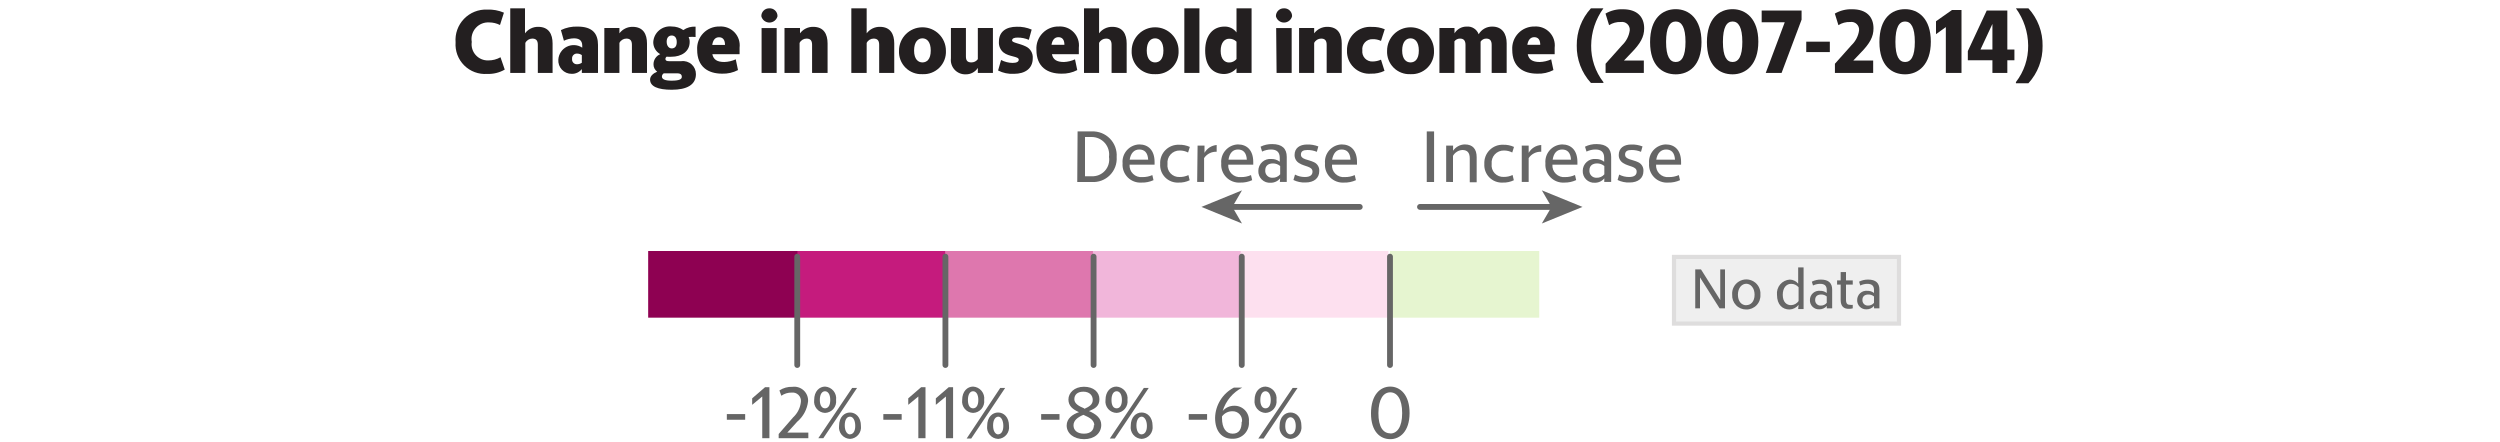
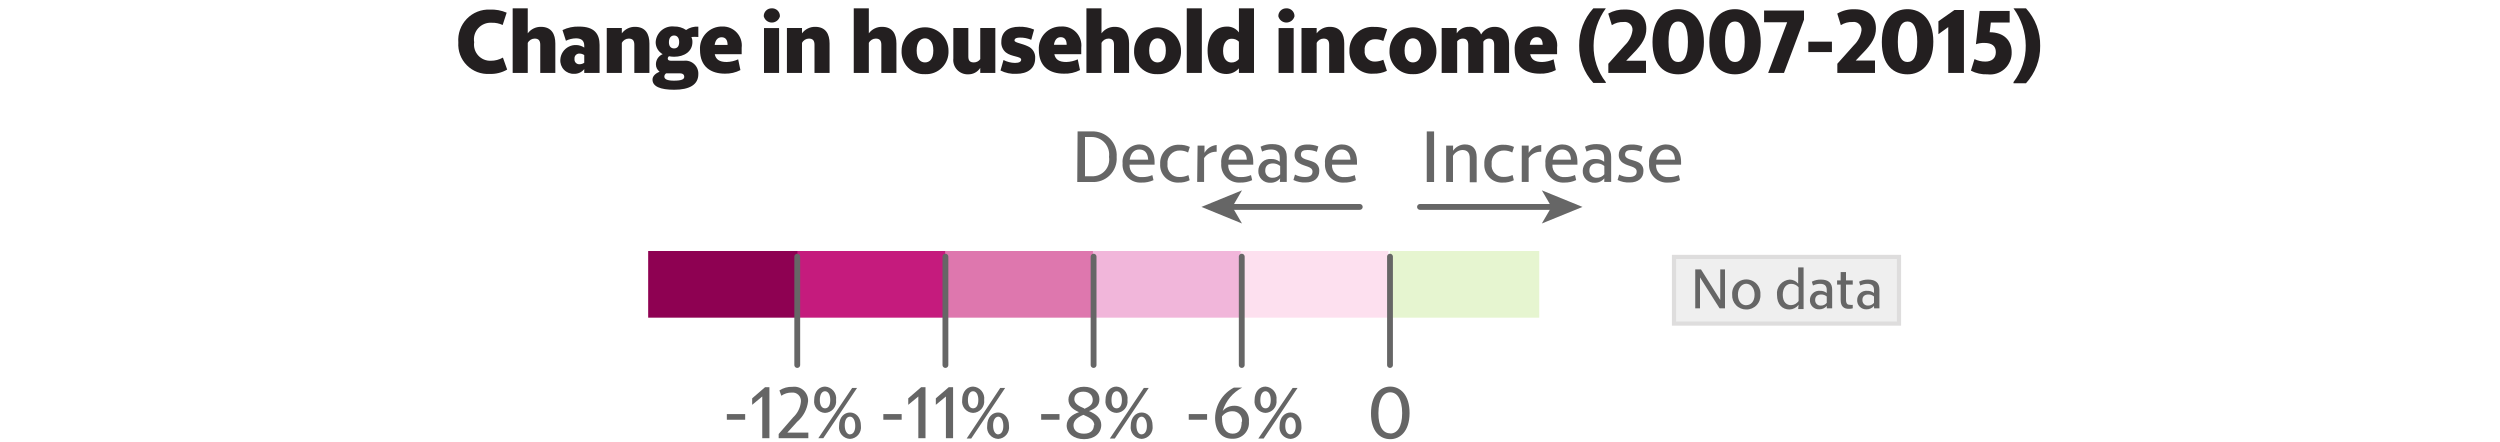
<svg xmlns="http://www.w3.org/2000/svg" viewBox="0 0 300 53">
  <g id="Work_area" data-name="Work area">
    <rect x="148.7" y="30.12" width="17.91" height="8" fill="#fde0ef" />
    <rect x="130.97" y="30.12" width="17.91" height="8" fill="#f1b6da" />
    <rect x="113.24" y="30.12" width="17.91" height="8" fill="#de77ae" />
    <rect x="95.51" y="30.12" width="17.91" height="8" fill="#c51b7d" />
    <rect x="77.78" y="30.12" width="17.91" height="8" fill="#8e0152" />
    <rect x="166.8" y="30.12" width="17.91" height="8" fill="#e6f5d0" />
    <line x1="95.67" y1="30.8" x2="95.67" y2="43.8" fill="none" stroke="#666" stroke-linecap="round" stroke-linejoin="round" stroke-width="0.7" />
    <line x1="113.45" y1="30.8" x2="113.45" y2="43.8" fill="none" stroke="#666" stroke-linecap="round" stroke-linejoin="round" stroke-width="0.7" />
    <line x1="131.23" y1="30.8" x2="131.23" y2="43.8" fill="none" stroke="#666" stroke-linecap="round" stroke-linejoin="round" stroke-width="0.7" />
    <line x1="149.01" y1="30.8" x2="149.01" y2="43.8" fill="none" stroke="#666" stroke-linecap="round" stroke-linejoin="round" stroke-width="0.7" />
    <line x1="166.8" y1="30.8" x2="166.8" y2="43.8" fill="none" stroke="#666" stroke-linecap="round" stroke-linejoin="round" stroke-width="0.7" />
    <path d="M87.22,50.37v-.68h2.2v.68Z" fill="#656565" />
    <path d="M91.47,47.58l-1.21,1V47.8l1.55-1.34h.52v6.12h-.86Z" fill="#656565" />
    <path d="M93.44,52.58v-.5l1.74-2a2.94,2.94,0,0,0,.93-1.87A1,1,0,0,0,95,47.11a2.08,2.08,0,0,0-1.24.38l-.23-.64a2.67,2.67,0,0,1,1.56-.43,1.66,1.66,0,0,1,1.88,1.74,3.77,3.77,0,0,1-1.31,2.45l-1.18,1.3H97v.67Z" fill="#656565" />
    <path d="M99,49.55A1.37,1.37,0,0,1,97.7,48c0-1.05.63-1.61,1.31-1.61A1.42,1.42,0,0,1,100.33,48,1.38,1.38,0,0,1,99,49.55Zm3.26-3h.59L98.8,52.58h-.6ZM99,49c.34,0,.63-.29.63-1s-.29-1.05-.63-1.05-.62.33-.62,1.05S98.68,49,99,49Zm3,3.67a1.38,1.38,0,0,1-1.31-1.57c0-1.05.63-1.6,1.31-1.6s1.31.55,1.31,1.6A1.39,1.39,0,0,1,102,52.67Zm0-.55c.32,0,.63-.3.63-1S102.36,50,102,50s-.63.33-.63,1.05S101.69,52.13,102,52.13Z" fill="#656565" />
    <path d="M106,50.37v-.68h2.2v.68Z" fill="#656565" />
    <path d="M110.2,47.58l-1.21,1V47.8l1.55-1.34h.52v6.12h-.86Z" fill="#656565" />
    <path d="M113.51,47.58l-1.21,1V47.8l1.55-1.34h.52v6.12h-.86Z" fill="#656565" />
    <path d="M116.77,49.55A1.37,1.37,0,0,1,115.46,48c0-1.05.63-1.61,1.31-1.61A1.42,1.42,0,0,1,118.1,48,1.38,1.38,0,0,1,116.77,49.55Zm3.26-3h.59l-4.07,6.07H116ZM116.77,49c.34,0,.63-.29.63-1s-.29-1.05-.63-1.05-.62.33-.62,1.05S116.44,49,116.77,49Zm3,3.67a1.38,1.38,0,0,1-1.31-1.57c0-1.05.63-1.6,1.31-1.6s1.31.55,1.31,1.6A1.39,1.39,0,0,1,119.8,52.67Zm0-.55c.32,0,.63-.3.63-1S120.12,50,119.8,50s-.63.33-.63,1.05S119.46,52.13,119.8,52.13Z" fill="#656565" />
    <path d="M124.94,50.37v-.68h2.2v.68Z" fill="#656565" />
    <path d="M128,51.06c0-.83.69-1.34,1.48-1.6-.73-.32-1.27-.74-1.27-1.52s.7-1.53,1.86-1.53,1.86.64,1.86,1.49-.54,1.14-1.25,1.43c.85.36,1.47.84,1.47,1.66,0,1-.82,1.71-2.06,1.71S128,52,128,51.06Zm3.32,0c0-.6-.48-.93-1.31-1.28-.66.27-1.19.66-1.19,1.26s.45,1,1.26,1S131.27,51.61,131.27,51Zm-1.19-2c.6-.27,1-.52,1-1.07S130.73,47,130,47s-1.08.39-1.08.91S129.46,48.74,130.09,49Z" fill="#656565" />
    <path d="M134,49.55A1.37,1.37,0,0,1,132.66,48c0-1.05.63-1.61,1.31-1.61A1.42,1.42,0,0,1,135.3,48,1.38,1.38,0,0,1,134,49.55Zm3.26-3h.59l-4.07,6.07h-.6ZM134,49c.34,0,.63-.29.63-1s-.29-1.05-.63-1.05-.62.33-.62,1.05S133.64,49,134,49Zm3,3.67a1.38,1.38,0,0,1-1.31-1.57c0-1.05.63-1.6,1.31-1.6s1.31.55,1.31,1.6A1.39,1.39,0,0,1,137,52.67Zm0-.55c.32,0,.63-.3.63-1S137.32,50,137,50s-.63.33-.63,1.05S136.66,52.13,137,52.13Z" fill="#656565" />
    <path d="M142.65,50.37v-.68h2.2v.68Z" fill="#656565" />
    <path d="M145.81,50.14a4.2,4.2,0,0,1,2.26-3.63h1v0a4.72,4.72,0,0,0-2.35,2.81,1.82,1.82,0,0,1,1.39-.63,1.73,1.73,0,0,1,1.76,1.89,1.9,1.9,0,0,1-1.93,2.07C146.62,52.69,145.81,51.75,145.81,50.14Zm3.23.48a1.12,1.12,0,0,0-1.16-1.27,1.53,1.53,0,0,0-1.24.62,1.64,1.64,0,0,0,0,.21c0,1.21.5,1.86,1.28,1.86S149,51.49,149,50.61Z" fill="#656565" />
    <path d="M151.86,49.55A1.37,1.37,0,0,1,150.55,48c0-1.05.63-1.61,1.31-1.61A1.42,1.42,0,0,1,153.18,48,1.38,1.38,0,0,1,151.86,49.55Zm3.26-3h.59l-4.07,6.07H151ZM151.86,49c.34,0,.63-.29.63-1s-.29-1.05-.63-1.05-.62.33-.62,1.05S151.53,49,151.86,49Zm3,3.67a1.38,1.38,0,0,1-1.31-1.57c0-1.05.63-1.6,1.31-1.6s1.31.55,1.31,1.6A1.39,1.39,0,0,1,154.89,52.67Zm0-.55c.32,0,.63-.3.63-1s-.31-1.05-.63-1.05-.63.33-.63,1.05S154.54,52.13,154.89,52.13Z" fill="#656565" />
    <path d="M166.83,52.7c-1.21,0-2.32-.91-2.31-3.12s1.11-3.19,2.31-3.19,2.33,1,2.32,3.19S168,52.7,166.83,52.7Zm0-.68c.82,0,1.43-.76,1.43-2.45s-.61-2.49-1.43-2.49-1.41.81-1.42,2.49S166,52,166.83,52Z" fill="#656565" />
    <line x1="170.4" y1="24.83" x2="186.44" y2="24.83" fill="none" stroke="#666" stroke-linecap="round" stroke-linejoin="round" stroke-width="0.7" />
    <polygon points="189.9 24.83 185.02 26.82 186.18 24.83 185.02 22.84 189.9 24.83" fill="#666" />
    <line x1="147.63" y1="24.83" x2="163.17" y2="24.83" fill="none" stroke="#666" stroke-linecap="round" stroke-linejoin="round" stroke-width="0.7" />
    <polygon points="144.17 24.83 149.04 26.82 147.88 24.83 149.04 22.84 144.17 24.83" fill="#666" />
    <path d="M129.31,15.77H131a2.87,2.87,0,0,1,3,3.07,2.81,2.81,0,0,1-3,3h-1.73Zm.89.67v4.71H131a2,2,0,0,0,2.08-2.32,2.1,2.1,0,0,0-2.1-2.39Z" fill="#666" />
    <path d="M137,21.91a2.14,2.14,0,0,1-2.29-2.31,2.08,2.08,0,0,1,2-2.27c1.11,0,1.84.73,1.84,2.11v.32h-3a1.39,1.39,0,0,0,1.53,1.49,2.83,2.83,0,0,0,1.2-.24l.14.61A3.2,3.2,0,0,1,137,21.91Zm-1.42-2.75h2.2c-.05-.87-.46-1.22-1.07-1.22S135.68,18.38,135.56,19.17Z" fill="#666" />
    <path d="M142.76,21.63a2.81,2.81,0,0,1-1.32.28,2.1,2.1,0,0,1-2.22-2.24,2.18,2.18,0,0,1,2.28-2.3,2.9,2.9,0,0,1,1.28.26l-.21.67a2.14,2.14,0,0,0-1-.24,1.45,1.45,0,0,0-1.47,1.61,1.39,1.39,0,0,0,1.45,1.57,2.38,2.38,0,0,0,1.06-.23Z" fill="#666" />
    <path d="M143.71,17.47h.83v.87A1.86,1.86,0,0,1,146,17.4v.81a1.72,1.72,0,0,0-1.51.76v2.86h-.83Z" fill="#666" />
    <path d="M148.84,21.91a2.14,2.14,0,0,1-2.29-2.31,2.08,2.08,0,0,1,2-2.27c1.11,0,1.84.73,1.84,2.11v.32h-3a1.39,1.39,0,0,0,1.53,1.49,2.83,2.83,0,0,0,1.2-.24l.14.61A3.2,3.2,0,0,1,148.84,21.91Zm-1.42-2.75h2.2c-.05-.87-.46-1.22-1.07-1.22S147.53,18.38,147.42,19.17Z" fill="#666" />
    <path d="M153.62,21.4a1.45,1.45,0,0,1-1.14.53A1.37,1.37,0,0,1,151,20.49a1.42,1.42,0,0,1,1.57-1.41,1.54,1.54,0,0,1,1,.33v-.47c0-.72-.4-1-1.05-1a2.5,2.5,0,0,0-1.07.25l-.18-.59a3,3,0,0,1,1.4-.31c1.18,0,1.74.54,1.74,1.54v3h-.83Zm0-.48v-1a1.34,1.34,0,0,0-.86-.31c-.52,0-.93.24-.93.83a.82.82,0,0,0,.87.89A1.14,1.14,0,0,0,153.62,20.92Z" fill="#666" />
    <path d="M156.89,18c-.49,0-.78.14-.78.55,0,.6.88.58,1.56.91a1.08,1.08,0,0,1,.64,1.08c0,.83-.62,1.36-1.66,1.36a3,3,0,0,1-1.44-.3l.19-.65a2.5,2.5,0,0,0,1.19.29c.68,0,.91-.28.91-.65,0-.64-.95-.59-1.58-1a1.1,1.1,0,0,1-.57-1c0-.81.6-1.25,1.51-1.25a3.5,3.5,0,0,1,1.34.23l-.18.65A2.83,2.83,0,0,0,156.89,18Z" fill="#666" />
    <path d="M161.28,21.91A2.14,2.14,0,0,1,159,19.6a2.08,2.08,0,0,1,2-2.27c1.11,0,1.84.73,1.84,2.11v.32h-3a1.39,1.39,0,0,0,1.53,1.49,2.83,2.83,0,0,0,1.2-.24l.14.61A3.2,3.2,0,0,1,161.28,21.91Zm-1.42-2.75h2.2c-.05-.87-.46-1.22-1.07-1.22S160,18.38,159.85,19.17Z" fill="#666" />
    <path d="M171.21,15.77h.88v6.07h-.88Z" fill="#666" />
    <path d="M173.54,21.83V17.47h.83v.62a1.74,1.74,0,0,1,1.41-.76c.95,0,1.42.55,1.42,1.54v3h-.83V19c0-.7-.31-1-.89-1a1.38,1.38,0,0,0-1.12.7v3.14Z" fill="#666" />
    <path d="M181.66,21.63a2.81,2.81,0,0,1-1.32.28,2.1,2.1,0,0,1-2.22-2.24,2.18,2.18,0,0,1,2.28-2.3,2.9,2.9,0,0,1,1.28.26l-.21.67a2.14,2.14,0,0,0-1-.24A1.45,1.45,0,0,0,179,19.66a1.39,1.39,0,0,0,1.45,1.57,2.38,2.38,0,0,0,1.06-.23Z" fill="#666" />
    <path d="M182.61,17.47h.83v.87a1.86,1.86,0,0,1,1.51-.94v.81a1.72,1.72,0,0,0-1.51.76v2.86h-.83Z" fill="#666" />
    <path d="M187.74,21.91a2.14,2.14,0,0,1-2.29-2.31,2.08,2.08,0,0,1,2-2.27c1.11,0,1.84.73,1.84,2.11v.32h-3a1.39,1.39,0,0,0,1.53,1.49A2.83,2.83,0,0,0,189,21l.14.61A3.2,3.2,0,0,1,187.74,21.91Zm-1.42-2.75h2.2c-.05-.87-.46-1.22-1.07-1.22S186.43,18.38,186.32,19.17Z" fill="#666" />
    <path d="M192.52,21.4a1.45,1.45,0,0,1-1.14.53,1.37,1.37,0,0,1-1.45-1.44,1.42,1.42,0,0,1,1.57-1.41,1.54,1.54,0,0,1,1,.33v-.47c0-.72-.4-1-1.05-1a2.5,2.5,0,0,0-1.07.25l-.18-.59a3,3,0,0,1,1.4-.31c1.18,0,1.74.54,1.74,1.54v3h-.83Zm0-.48v-1a1.34,1.34,0,0,0-.86-.31c-.52,0-.93.24-.93.83a.82.82,0,0,0,.87.89A1.14,1.14,0,0,0,192.52,20.92Z" fill="#666" />
    <path d="M195.79,18c-.49,0-.78.14-.78.55,0,.6.88.58,1.56.91a1.08,1.08,0,0,1,.64,1.08c0,.83-.62,1.36-1.66,1.36a3,3,0,0,1-1.44-.3l.19-.65a2.5,2.5,0,0,0,1.19.29c.68,0,.91-.28.91-.65,0-.64-.95-.59-1.58-1a1.1,1.1,0,0,1-.57-1c0-.81.6-1.25,1.51-1.25a3.5,3.5,0,0,1,1.34.23l-.18.65A2.83,2.83,0,0,0,195.79,18Z" fill="#666" />
    <path d="M200.18,21.91a2.14,2.14,0,0,1-2.29-2.31,2.08,2.08,0,0,1,2-2.27c1.11,0,1.84.73,1.84,2.11v.32h-3a1.39,1.39,0,0,0,1.53,1.49,2.83,2.83,0,0,0,1.2-.24l.14.61A3.2,3.2,0,0,1,200.18,21.91Zm-1.42-2.75H201c-.05-.87-.46-1.22-1.07-1.22S198.87,18.38,198.75,19.17Z" fill="#666" />
-     <path d="M60.57,8.35a3.89,3.89,0,0,1-2.11.52,3.54,3.54,0,0,1-3.79-3.78,3.65,3.65,0,0,1,3.8-3.94,4.59,4.59,0,0,1,2,.37L60,3a2.89,2.89,0,0,0-1.29-.31,2,2,0,0,0-2.1,2.34,1.94,1.94,0,0,0,2,2.22,2.9,2.9,0,0,0,1.45-.38Z" fill="#231f20" />
-     <path d="M61.23,8.75V1H63V4a1.94,1.94,0,0,1,1.58-.78c1.27,0,1.73.87,1.73,2V8.75H64.54V5.38c0-.51-.2-.75-.67-.75a.94.94,0,0,0-.83.52v3.6Z" fill="#231f20" />
-     <path d="M69.82,8.29a1.49,1.49,0,0,1-1.22.57A1.59,1.59,0,0,1,67,7.15a1.85,1.85,0,0,1,2.87-1.43V5.48c0-.71-.48-.88-1-.88a2.83,2.83,0,0,0-1.2.29l-.36-1.28a4.22,4.22,0,0,1,2-.42c1.8,0,2.45.85,2.45,2.2V8.75H69.82Zm0-.77V6.61a1,1,0,0,0-.57-.18.57.57,0,0,0-.6.64.57.57,0,0,0,.6.64A1,1,0,0,0,69.82,7.53Z" fill="#231f20" />
-     <path d="M72.52,8.75V3.36h1.81V4a1.94,1.94,0,0,1,1.58-.78c1.27,0,1.73.87,1.73,2V8.75H75.83V5.38c0-.51-.2-.75-.67-.75a.94.94,0,0,0-.83.52v3.6Z" fill="#231f20" />
-     <path d="M80.61,10.77c-1.68,0-2.6-.4-2.6-1.22,0-.44.39-.75.85-.95a1.06,1.06,0,0,1-.44-.87,1.31,1.31,0,0,1,.81-1.23,1.64,1.64,0,0,1-.84-1.45,2,2,0,0,1,2.23-1.87A2.4,2.4,0,0,1,82,3.61a2.28,2.28,0,0,1,1.47-.41V4.44a4,4,0,0,0-.83,0,1.36,1.36,0,0,1,.12.61c0,1.14-1,1.76-2.18,1.76A3.2,3.2,0,0,1,80,6.8a.35.35,0,0,0-.15.28c0,.17.13.26.41.26h1.51A1.55,1.55,0,0,1,83.51,8.9C83.51,10.18,82.42,10.77,80.61,10.77Zm1.21-1.56c0-.2-.11-.41-.54-.41H79.65a.47.47,0,0,0-.22.39c0,.3.33.49,1.14.49C81.55,9.68,81.82,9.5,81.82,9.21ZM80.6,5.81c.3,0,.61-.16.61-.76s-.31-.79-.61-.79S80,4.46,80,5,80.3,5.81,80.6,5.81Z" fill="#231f20" />
-     <path d="M86.66,8.84c-1.67,0-3-.8-3-2.86a2.63,2.63,0,0,1,2.7-2.8,2.27,2.27,0,0,1,2.39,2.55V6.5H85.48c.13.64.56.94,1.44.94a3.53,3.53,0,0,0,1.37-.32l.27,1.29A3.86,3.86,0,0,1,86.66,8.84ZM85.47,5.39H87c0-.59-.24-.92-.72-.92S85.55,4.84,85.47,5.39Z" fill="#231f20" />
-     <path d="M92.3,1a.93.93,0,0,1,1,.95,1,1,0,0,1-1.94,0A.93.93,0,0,1,92.3,1Zm-.91,2.37H93.2V8.75H91.39Z" fill="#231f20" />
-     <path d="M94.14,8.75V3.36H96V4a1.94,1.94,0,0,1,1.58-.78c1.27,0,1.73.87,1.73,2V8.75H97.45V5.38c0-.51-.2-.75-.67-.75a.94.94,0,0,0-.83.52v3.6Z" fill="#231f20" />
-     <path d="M102.16,8.75V1H104V4a1.94,1.94,0,0,1,1.58-.78c1.27,0,1.73.87,1.73,2V8.75h-1.81V5.38c0-.51-.2-.75-.67-.75a.94.94,0,0,0-.83.52v3.6Z" fill="#231f20" />
-     <path d="M110.69,8.9a2.68,2.68,0,0,1-2.81-2.81,2.81,2.81,0,1,1,5.63,0A2.68,2.68,0,0,1,110.69,8.9Zm0-1.41c.51,0,1-.35,1-1.42s-.48-1.47-1-1.47-1,.41-1,1.47S110.2,7.49,110.69,7.49Z" fill="#231f20" />
-     <path d="M117.34,8.15a1.68,1.68,0,0,1-1.46.77A1.72,1.72,0,0,1,114.11,7V3.36h1.8V6.78c0,.51.2.71.67.71a.94.94,0,0,0,.76-.39V3.36h1.81V8.75h-1.81Z" fill="#231f20" />
-     <path d="M122.11,4.51c-.37,0-.66.08-.66.35s.89.34,1.64.71A1.44,1.44,0,0,1,123.93,7c0,1.22-.91,1.86-2.26,1.86a3.73,3.73,0,0,1-1.9-.4l.36-1.26a3.08,3.08,0,0,0,1.38.35c.52,0,.74-.16.74-.39,0-.42-1.15-.32-1.84-.87A1.53,1.53,0,0,1,119.87,5c0-1.2.86-1.79,2.14-1.79a4.18,4.18,0,0,1,1.79.34l-.34,1.23A3.36,3.36,0,0,0,122.11,4.51Z" fill="#231f20" />
-     <path d="M127.37,8.84c-1.67,0-3-.8-3-2.86a2.63,2.63,0,0,1,2.7-2.8,2.27,2.27,0,0,1,2.39,2.55V6.5h-3.23c.13.64.56.94,1.44.94A3.53,3.53,0,0,0,129,7.12l.27,1.29A3.86,3.86,0,0,1,127.37,8.84Zm-1.19-3.46h1.55c0-.59-.24-.92-.72-.92S126.26,4.84,126.18,5.39Z" fill="#231f20" />
-     <path d="M130.08,8.75V1h1.81V4a1.94,1.94,0,0,1,1.58-.78c1.27,0,1.73.87,1.73,2V8.75h-1.81V5.38c0-.51-.2-.75-.67-.75a.94.94,0,0,0-.83.52v3.6Z" fill="#231f20" />
-     <path d="M138.61,8.9a2.68,2.68,0,0,1-2.81-2.81,2.81,2.81,0,1,1,5.63,0A2.68,2.68,0,0,1,138.61,8.9Zm0-1.41c.51,0,1-.35,1-1.42s-.48-1.47-1-1.47-1,.41-1,1.47S138.12,7.49,138.61,7.49Z" fill="#231f20" />
-     <path d="M142.12,1h1.81V8.75h-1.81Z" fill="#231f20" />
-     <path d="M148.38,8.2a2,2,0,0,1-1.48.68c-1.32,0-2.28-.89-2.28-2.81s1-2.88,2.31-2.88a1.72,1.72,0,0,1,1.45.7V1h1.81V8.75h-1.81Zm0-1.11V5a1.19,1.19,0,0,0-.9-.35c-.47,0-1,.39-1,1.46s.56,1.39,1,1.39A1.14,1.14,0,0,0,148.38,7.09Z" fill="#231f20" />
-     <path d="M154.05,1a.93.93,0,0,1,1,.95,1,1,0,0,1-1.94,0A.93.93,0,0,1,154.05,1Zm-.91,2.37H155V8.75h-1.81Z" fill="#231f20" />
-     <path d="M155.89,8.75V3.36h1.81V4a1.94,1.94,0,0,1,1.58-.78c1.27,0,1.73.87,1.73,2V8.75H159.2V5.38c0-.51-.2-.75-.67-.75a.94.94,0,0,0-.83.52v3.6Z" fill="#231f20" />
-     <path d="M166.14,8.5a3.44,3.44,0,0,1-1.61.34,2.67,2.67,0,0,1-2.89-2.77,2.77,2.77,0,0,1,3-2.84,3.7,3.7,0,0,1,1.53.28l-.45,1.4a2.22,2.22,0,0,0-1-.21,1.2,1.2,0,0,0-1.24,1.35,1.19,1.19,0,0,0,1.24,1.33,2.58,2.58,0,0,0,1-.22Z" fill="#231f20" />
-     <path d="M169.26,8.9a2.68,2.68,0,0,1-2.81-2.81,2.81,2.81,0,1,1,5.63,0A2.68,2.68,0,0,1,169.26,8.9Zm0-1.41c.51,0,1-.35,1-1.42s-.48-1.47-1-1.47-1,.41-1,1.47S168.77,7.49,169.26,7.49Z" fill="#231f20" />
-     <path d="M172.73,8.75V3.36h1.81V4A1.69,1.69,0,0,1,176,3.19a1.4,1.4,0,0,1,1.44.92,1.85,1.85,0,0,1,1.63-.92c1.2,0,1.73.88,1.73,2V8.75H179V5.39c0-.51-.2-.76-.65-.76a.79.79,0,0,0-.68.37V8.75h-1.81V5.39c0-.51-.21-.76-.66-.76a.83.83,0,0,0-.67.33V8.75Z" fill="#231f20" />
-     <path d="M184.47,8.84c-1.67,0-3-.8-3-2.86a2.63,2.63,0,0,1,2.7-2.8,2.27,2.27,0,0,1,2.39,2.55V6.5h-3.23c.13.64.56.94,1.44.94a3.53,3.53,0,0,0,1.37-.32l.27,1.29A3.86,3.86,0,0,1,184.47,8.84Zm-1.19-3.46h1.55c0-.59-.24-.92-.72-.92S183.36,4.84,183.28,5.39Z" fill="#231f20" />
-     <path d="M190.94,5.47a7,7,0,0,0,1.47,4.39v.09h-1.5a6.48,6.48,0,0,1-1.7-4.48A6.5,6.5,0,0,1,190.91,1h1.5V1A7.69,7.69,0,0,0,190.94,5.47Z" fill="#231f20" />
-     <path d="M192.67,8.75V7.65l2-2.24a3,3,0,0,0,.9-1.77.93.93,0,0,0-1.07-1,2.42,2.42,0,0,0-1.41.38l-.43-1.39a3.88,3.88,0,0,1,2.08-.52c1.72,0,2.56.91,2.56,2.29,0,1-.42,1.81-1.6,3l-.82.86h2.38V8.75Z" fill="#231f20" />
-     <path d="M201.09,8.92c-1.58,0-3.08-1-3.08-3.87s1.5-3.95,3.08-3.95,3.09,1.14,3.09,3.95S202.68,8.92,201.09,8.92Zm0-1.48c.71,0,1.17-.66,1.17-2.41s-.46-2.45-1.17-2.45-1.16.69-1.16,2.45S200.39,7.44,201.09,7.44Z" fill="#231f20" />
-     <path d="M207.91,8.92c-1.58,0-3.08-1-3.08-3.87s1.5-3.95,3.08-3.95S211,2.24,211,5,209.5,8.92,207.91,8.92Zm0-1.48c.71,0,1.17-.66,1.17-2.41s-.46-2.45-1.17-2.45-1.16.69-1.16,2.45S207.21,7.44,207.91,7.44Z" fill="#231f20" />
-     <path d="M211.89,8.75l2.28-6.08H211.4V1.26h4.79v1.1l-2.4,6.39Z" fill="#231f20" />
-     <path d="M216.75,6.25V5h2.83V6.25Z" fill="#231f20" />
-     <path d="M220.19,8.75V7.65l2-2.24a3,3,0,0,0,.9-1.77.93.93,0,0,0-1.07-1,2.42,2.42,0,0,0-1.41.38l-.43-1.39a3.88,3.88,0,0,1,2.08-.52c1.72,0,2.56.91,2.56,2.29,0,1-.42,1.81-1.6,3l-.82.86h2.38V8.75Z" fill="#231f20" />
-     <path d="M228.61,8.92c-1.58,0-3.08-1-3.08-3.87S227,1.1,228.61,1.1,231.7,2.24,231.7,5,230.2,8.92,228.61,8.92Zm0-1.48c.71,0,1.17-.66,1.17-2.41s-.46-2.45-1.17-2.45-1.16.69-1.16,2.45S227.91,7.44,228.61,7.44Z" fill="#231f20" />
-     <path d="M233.5,3.25l-1.18.85V2.55l1.92-1.35h1.14V8.75H233.5Z" fill="#231f20" />
-     <path d="M239.09,7.23h-2.95V6.13l2.27-4.87h2.47V5.94h.85V7.23h-.85V8.75h-1.79Zm0-4.36-1.43,3.07h1.43Z" fill="#231f20" />
-     <path d="M241.91,1h1.5a6.5,6.5,0,0,1,1.7,4.51,6.48,6.48,0,0,1-1.7,4.48h-1.5V9.85a7,7,0,0,0,1.47-4.39A7.69,7.69,0,0,0,241.91,1Z" fill="#231f20" />
+     <path d="M60.86,8.35a3.89,3.89,0,0,1-2.11.52A3.54,3.54,0,0,1,55,5.09a3.65,3.65,0,0,1,3.8-3.94,4.59,4.59,0,0,1,2,.37L60.32,3A2.89,2.89,0,0,0,59,2.73a2,2,0,0,0-2.1,2.34,1.94,1.94,0,0,0,2,2.22,2.9,2.9,0,0,0,1.45-.38Z" fill="#231f20" />
+     <path d="M61.52,8.75V1h1.81V4a1.94,1.94,0,0,1,1.58-.78c1.27,0,1.73.87,1.73,2V8.75H64.83V5.38c0-.51-.2-.75-.67-.75a.94.94,0,0,0-.83.52v3.6Z" fill="#231f20" />
+     <path d="M70.11,8.29a1.49,1.49,0,0,1-1.22.57,1.59,1.59,0,0,1-1.65-1.72,1.85,1.85,0,0,1,2.87-1.43V5.48c0-.71-.48-.88-1-.88a2.83,2.83,0,0,0-1.2.29L67.5,3.61a4.22,4.22,0,0,1,2-.42c1.8,0,2.45.85,2.45,2.2V8.75H70.11Zm0-.77V6.61a1,1,0,0,0-.57-.18.57.57,0,0,0-.6.64.57.57,0,0,0,.6.64A1,1,0,0,0,70.11,7.53Z" fill="#231f20" />
+     <path d="M72.81,8.75V3.36h1.81V4a1.94,1.94,0,0,1,1.58-.78c1.27,0,1.73.87,1.73,2V8.75H76.12V5.38c0-.51-.2-.75-.67-.75a.94.94,0,0,0-.83.52v3.6Z" fill="#231f20" />
+     <path d="M80.9,10.77c-1.68,0-2.6-.4-2.6-1.22,0-.44.39-.75.85-.95a1.06,1.06,0,0,1-.44-.87,1.31,1.31,0,0,1,.81-1.23,1.64,1.64,0,0,1-.84-1.45,2,2,0,0,1,2.23-1.87,2.4,2.4,0,0,1,1.42.42A2.28,2.28,0,0,1,83.8,3.2V4.44a4,4,0,0,0-.83,0,1.36,1.36,0,0,1,.12.61c0,1.14-1,1.76-2.18,1.76a3.2,3.2,0,0,1-.63-.06.35.35,0,0,0-.15.28c0,.17.13.26.41.26h1.51A1.55,1.55,0,0,1,83.8,8.9C83.8,10.18,82.71,10.77,80.9,10.77Zm1.21-1.56c0-.2-.11-.41-.54-.41H79.94a.47.47,0,0,0-.22.39c0,.3.33.49,1.14.49C81.84,9.68,82.11,9.5,82.11,9.21ZM80.89,5.81c.3,0,.61-.16.61-.76s-.31-.79-.61-.79-.61.2-.62.79S80.59,5.81,80.89,5.81Z" fill="#231f20" />
+     <path d="M87,8.84c-1.67,0-3-.8-3-2.86a2.63,2.63,0,0,1,2.7-2.8A2.27,2.27,0,0,1,89,5.74V6.5H85.77c.13.64.56.94,1.44.94a3.53,3.53,0,0,0,1.37-.32l.27,1.29A3.86,3.86,0,0,1,87,8.84ZM85.76,5.39h1.55c0-.59-.24-.92-.72-.92S85.84,4.84,85.76,5.39Z" fill="#231f20" />
+     <path d="M92.59,1a.93.93,0,0,1,1,.95,1,1,0,0,1-1.94,0A.93.93,0,0,1,92.59,1Zm-.91,2.37h1.81V8.75H91.68Z" fill="#231f20" />
+     <path d="M94.43,8.75V3.36h1.81V4a1.94,1.94,0,0,1,1.58-.78c1.27,0,1.73.87,1.73,2V8.75H97.74V5.38c0-.51-.2-.75-.67-.75a.94.94,0,0,0-.83.52v3.6Z" fill="#231f20" />
+     <path d="M102.45,8.75V1h1.81V4a1.94,1.94,0,0,1,1.58-.78c1.27,0,1.73.87,1.73,2V8.75h-1.81V5.38c0-.51-.2-.75-.67-.75a.94.94,0,0,0-.83.52v3.6Z" fill="#231f20" />
+     <path d="M111,8.9a2.68,2.68,0,0,1-2.81-2.81,2.81,2.81,0,1,1,5.63,0A2.68,2.68,0,0,1,111,8.9Zm0-1.41c.51,0,1-.35,1-1.42s-.48-1.47-1-1.47-1,.41-1,1.47S110.49,7.49,111,7.49Z" fill="#231f20" />
+     <path d="M117.63,8.15a1.68,1.68,0,0,1-1.46.77A1.72,1.72,0,0,1,114.4,7V3.36h1.8V6.78c0,.51.2.71.67.71a.94.94,0,0,0,.76-.39V3.36h1.81V8.75h-1.81Z" fill="#231f20" />
+     <path d="M122.4,4.51c-.37,0-.66.08-.66.35s.89.34,1.64.71A1.44,1.44,0,0,1,124.22,7c0,1.22-.91,1.86-2.26,1.86a3.73,3.73,0,0,1-1.9-.4l.36-1.26a3.08,3.08,0,0,0,1.38.35c.52,0,.74-.16.74-.39,0-.42-1.15-.32-1.84-.87A1.53,1.53,0,0,1,120.16,5c0-1.2.86-1.79,2.14-1.79a4.18,4.18,0,0,1,1.79.34l-.34,1.23A3.36,3.36,0,0,0,122.4,4.51Z" fill="#231f20" />
+     <path d="M127.66,8.84c-1.67,0-3-.8-3-2.86a2.63,2.63,0,0,1,2.7-2.8,2.27,2.27,0,0,1,2.39,2.55V6.5h-3.23c.13.64.56.94,1.44.94a3.53,3.53,0,0,0,1.37-.32l.27,1.29A3.86,3.86,0,0,1,127.66,8.84Zm-1.19-3.46H128c0-.59-.24-.92-.72-.92S126.55,4.84,126.47,5.39Z" fill="#231f20" />
+     <path d="M130.37,8.75V1h1.81V4a1.94,1.94,0,0,1,1.58-.78c1.27,0,1.73.87,1.73,2V8.75h-1.81V5.38c0-.51-.2-.75-.67-.75a.94.94,0,0,0-.83.52v3.6Z" fill="#231f20" />
+     <path d="M138.9,8.9a2.68,2.68,0,0,1-2.81-2.81,2.81,2.81,0,1,1,5.63,0A2.68,2.68,0,0,1,138.9,8.9Zm0-1.41c.51,0,1-.35,1-1.42s-.48-1.47-1-1.47-1,.41-1,1.47S138.41,7.49,138.9,7.49Z" fill="#231f20" />
+     <path d="M142.41,1h1.81V8.75h-1.81Z" fill="#231f20" />
+     <path d="M148.67,8.2a2,2,0,0,1-1.48.68c-1.32,0-2.28-.89-2.28-2.81s1-2.88,2.31-2.88a1.72,1.72,0,0,1,1.45.7V1h1.81V8.75h-1.81Zm0-1.11V5a1.19,1.19,0,0,0-.9-.35c-.47,0-1,.39-1,1.46s.56,1.39,1,1.39A1.14,1.14,0,0,0,148.67,7.09Z" fill="#231f20" />
+     <path d="M154.34,1a.93.93,0,0,1,1,.95,1,1,0,0,1-1.94,0A.93.93,0,0,1,154.34,1Zm-.91,2.37h1.81V8.75h-1.81Z" fill="#231f20" />
+     <path d="M156.18,8.75V3.36H158V4a1.94,1.94,0,0,1,1.58-.78c1.27,0,1.73.87,1.73,2V8.75h-1.81V5.38c0-.51-.2-.75-.67-.75a.94.94,0,0,0-.83.52v3.6Z" fill="#231f20" />
+     <path d="M166.43,8.5a3.44,3.44,0,0,1-1.61.34,2.67,2.67,0,0,1-2.89-2.77,2.77,2.77,0,0,1,3-2.84,3.7,3.7,0,0,1,1.53.28L166,4.92a2.22,2.22,0,0,0-1-.21,1.2,1.2,0,0,0-1.24,1.35A1.19,1.19,0,0,0,165,7.39a2.58,2.58,0,0,0,1-.22Z" fill="#231f20" />
+     <path d="M169.55,8.9a2.68,2.68,0,0,1-2.81-2.81,2.81,2.81,0,1,1,5.63,0A2.68,2.68,0,0,1,169.55,8.9Zm0-1.41c.51,0,1-.35,1-1.42s-.48-1.47-1-1.47-1,.41-1,1.47S169.06,7.49,169.55,7.49Z" fill="#231f20" />
+     <path d="M173,8.75V3.36h1.81V4a1.69,1.69,0,0,1,1.48-.78,1.4,1.4,0,0,1,1.44.92,1.85,1.85,0,0,1,1.63-.92c1.2,0,1.73.88,1.73,2V8.75H179.3V5.39c0-.51-.2-.76-.65-.76A.79.79,0,0,0,178,5V8.75h-1.81V5.39c0-.51-.21-.76-.66-.76a.83.83,0,0,0-.67.33V8.75Z" fill="#231f20" />
+     <path d="M184.76,8.84c-1.67,0-3-.8-3-2.86a2.63,2.63,0,0,1,2.7-2.8,2.27,2.27,0,0,1,2.39,2.55V6.5h-3.23c.13.64.56.94,1.44.94a3.53,3.53,0,0,0,1.37-.32l.27,1.29A3.86,3.86,0,0,1,184.76,8.84Zm-1.19-3.46h1.55c0-.59-.24-.92-.72-.92S183.65,4.84,183.57,5.39Z" fill="#231f20" />
+     <path d="M191.23,5.47a7,7,0,0,0,1.47,4.39v.09h-1.5a6.48,6.48,0,0,1-1.7-4.48A6.5,6.5,0,0,1,191.2,1h1.5V1A7.69,7.69,0,0,0,191.23,5.47Z" fill="#231f20" />
+     <path d="M193,8.75V7.65l2-2.24a3,3,0,0,0,.9-1.77.93.93,0,0,0-1.07-1,2.42,2.42,0,0,0-1.41.38l-.43-1.39A3.88,3.88,0,0,1,195,1.14c1.72,0,2.56.91,2.56,2.29,0,1-.42,1.81-1.6,3l-.82.86h2.38V8.75Z" fill="#231f20" />
+     <path d="M201.38,8.92c-1.58,0-3.08-1-3.08-3.87s1.5-3.95,3.08-3.95,3.09,1.14,3.09,3.95S203,8.92,201.38,8.92Zm0-1.48c.71,0,1.17-.66,1.17-2.41s-.46-2.45-1.17-2.45-1.16.69-1.16,2.45S200.68,7.44,201.38,7.44Z" fill="#231f20" />
+     <path d="M208.2,8.92c-1.58,0-3.08-1-3.08-3.87s1.5-3.95,3.08-3.95,3.09,1.14,3.09,3.95S209.79,8.92,208.2,8.92Zm0-1.48c.71,0,1.17-.66,1.17-2.41s-.46-2.45-1.17-2.45S207,3.27,207,5,207.5,7.44,208.2,7.44Z" fill="#231f20" />
+     <path d="M212.18,8.75l2.28-6.08h-2.77V1.26h4.79v1.1l-2.4,6.39Z" fill="#231f20" />
+     <path d="M217,6.25V5h2.83V6.25Z" fill="#231f20" />
+     <path d="M220.48,8.75V7.65l2-2.24a3,3,0,0,0,.9-1.77.93.93,0,0,0-1.07-1,2.42,2.42,0,0,0-1.41.38l-.43-1.39a3.88,3.88,0,0,1,2.08-.52c1.72,0,2.56.91,2.56,2.29,0,1-.42,1.81-1.6,3l-.82.86H225V8.75Z" fill="#231f20" />
+     <path d="M228.9,8.92c-1.58,0-3.08-1-3.08-3.87s1.5-3.95,3.08-3.95S232,2.24,232,5,230.49,8.92,228.9,8.92Zm0-1.48c.71,0,1.17-.66,1.17-2.41s-.46-2.45-1.17-2.45-1.16.69-1.16,2.45S228.2,7.44,228.9,7.44Z" fill="#231f20" />
+     <path d="M233.79,3.25l-1.18.85V2.55l1.92-1.35h1.14V8.75h-1.88Z" fill="#231f20" />
+     <path d="M236.51,8.48l.43-1.39a2.88,2.88,0,0,0,1.29.3c.78,0,1.27-.39,1.27-1.14s-.49-1.1-1.39-1.1a2.84,2.84,0,0,0-1,.16l0,0,.45-4h3.6V2.7h-2.26l-.14,1.17c1.72,0,2.64,1,2.64,2.38a2.59,2.59,0,0,1-2.91,2.67A3.93,3.93,0,0,1,236.51,8.48Z" fill="#231f20" />
+     <path d="M241.62,1h1.5a6.5,6.5,0,0,1,1.7,4.51,6.48,6.48,0,0,1-1.7,4.48h-1.5V9.85a7,7,0,0,0,1.47-4.39A7.69,7.69,0,0,0,241.62,1Z" fill="#231f20" />
    <rect x="200.88" y="30.83" width="27" height="8" fill="#efefef" stroke="#dedddd" stroke-miterlimit="10" stroke-width="0.5" />
    <path d="M203.43,37V32.33h.69L206.43,36V32.33H207V37h-.65L204,33.29V37Z" fill="#666" />
    <path d="M209.55,37.14a1.68,1.68,0,0,1-1.69-1.78,1.7,1.7,0,1,1,3.39,0A1.67,1.67,0,0,1,209.55,37.14Zm0-.52c.55,0,1-.43,1-1.26s-.49-1.31-1-1.31-1,.48-1,1.31S209,36.63,209.55,36.63Z" fill="#666" />
    <path d="M215.83,36.58a1.44,1.44,0,0,1-1.09.56c-.84,0-1.5-.57-1.5-1.76a1.65,1.65,0,0,1,1.54-1.83,1.33,1.33,0,0,1,1,.49V32.09h.65v5h-.65Zm0-.45V34.47a1.16,1.16,0,0,0-.9-.41c-.53,0-1,.43-1,1.32s.48,1.24,1,1.24A1.17,1.17,0,0,0,215.83,36.13Z" fill="#666" />
    <path d="M219.21,36.71a1.13,1.13,0,0,1-.89.41A1.07,1.07,0,0,1,217.19,36a1.1,1.1,0,0,1,1.22-1.1,1.19,1.19,0,0,1,.8.26V34.8c0-.56-.31-.74-.82-.74a2,2,0,0,0-.83.2l-.14-.46a2.31,2.31,0,0,1,1.09-.25c.92,0,1.35.42,1.35,1.2V37h-.64Zm0-.37v-.76a1,1,0,0,0-.67-.24c-.41,0-.72.19-.72.64a.64.64,0,0,0,.68.69A.89.89,0,0,0,219.21,36.34Z" fill="#666" />
    <path d="M220.88,36V34.15h-.43v-.5h.43v-1h.64v1h.81v.5h-.81v1.8c0,.5.17.63.49.63a1.1,1.1,0,0,0,.32,0V37a1.55,1.55,0,0,1-.44.06C221.26,37.08,220.88,36.76,220.88,36Z" fill="#666" />
    <path d="M224.88,36.71a1.13,1.13,0,0,1-.89.41A1.07,1.07,0,0,1,222.86,36a1.1,1.1,0,0,1,1.22-1.1,1.19,1.19,0,0,1,.8.26V34.8c0-.56-.31-.74-.82-.74a2,2,0,0,0-.83.2l-.14-.46a2.31,2.31,0,0,1,1.09-.25c.92,0,1.35.42,1.35,1.2V37h-.64Zm0-.37v-.76a1,1,0,0,0-.67-.24c-.41,0-.72.19-.72.64a.64.64,0,0,0,.68.69A.89.89,0,0,0,224.88,36.34Z" fill="#666" />
  </g>
</svg>
